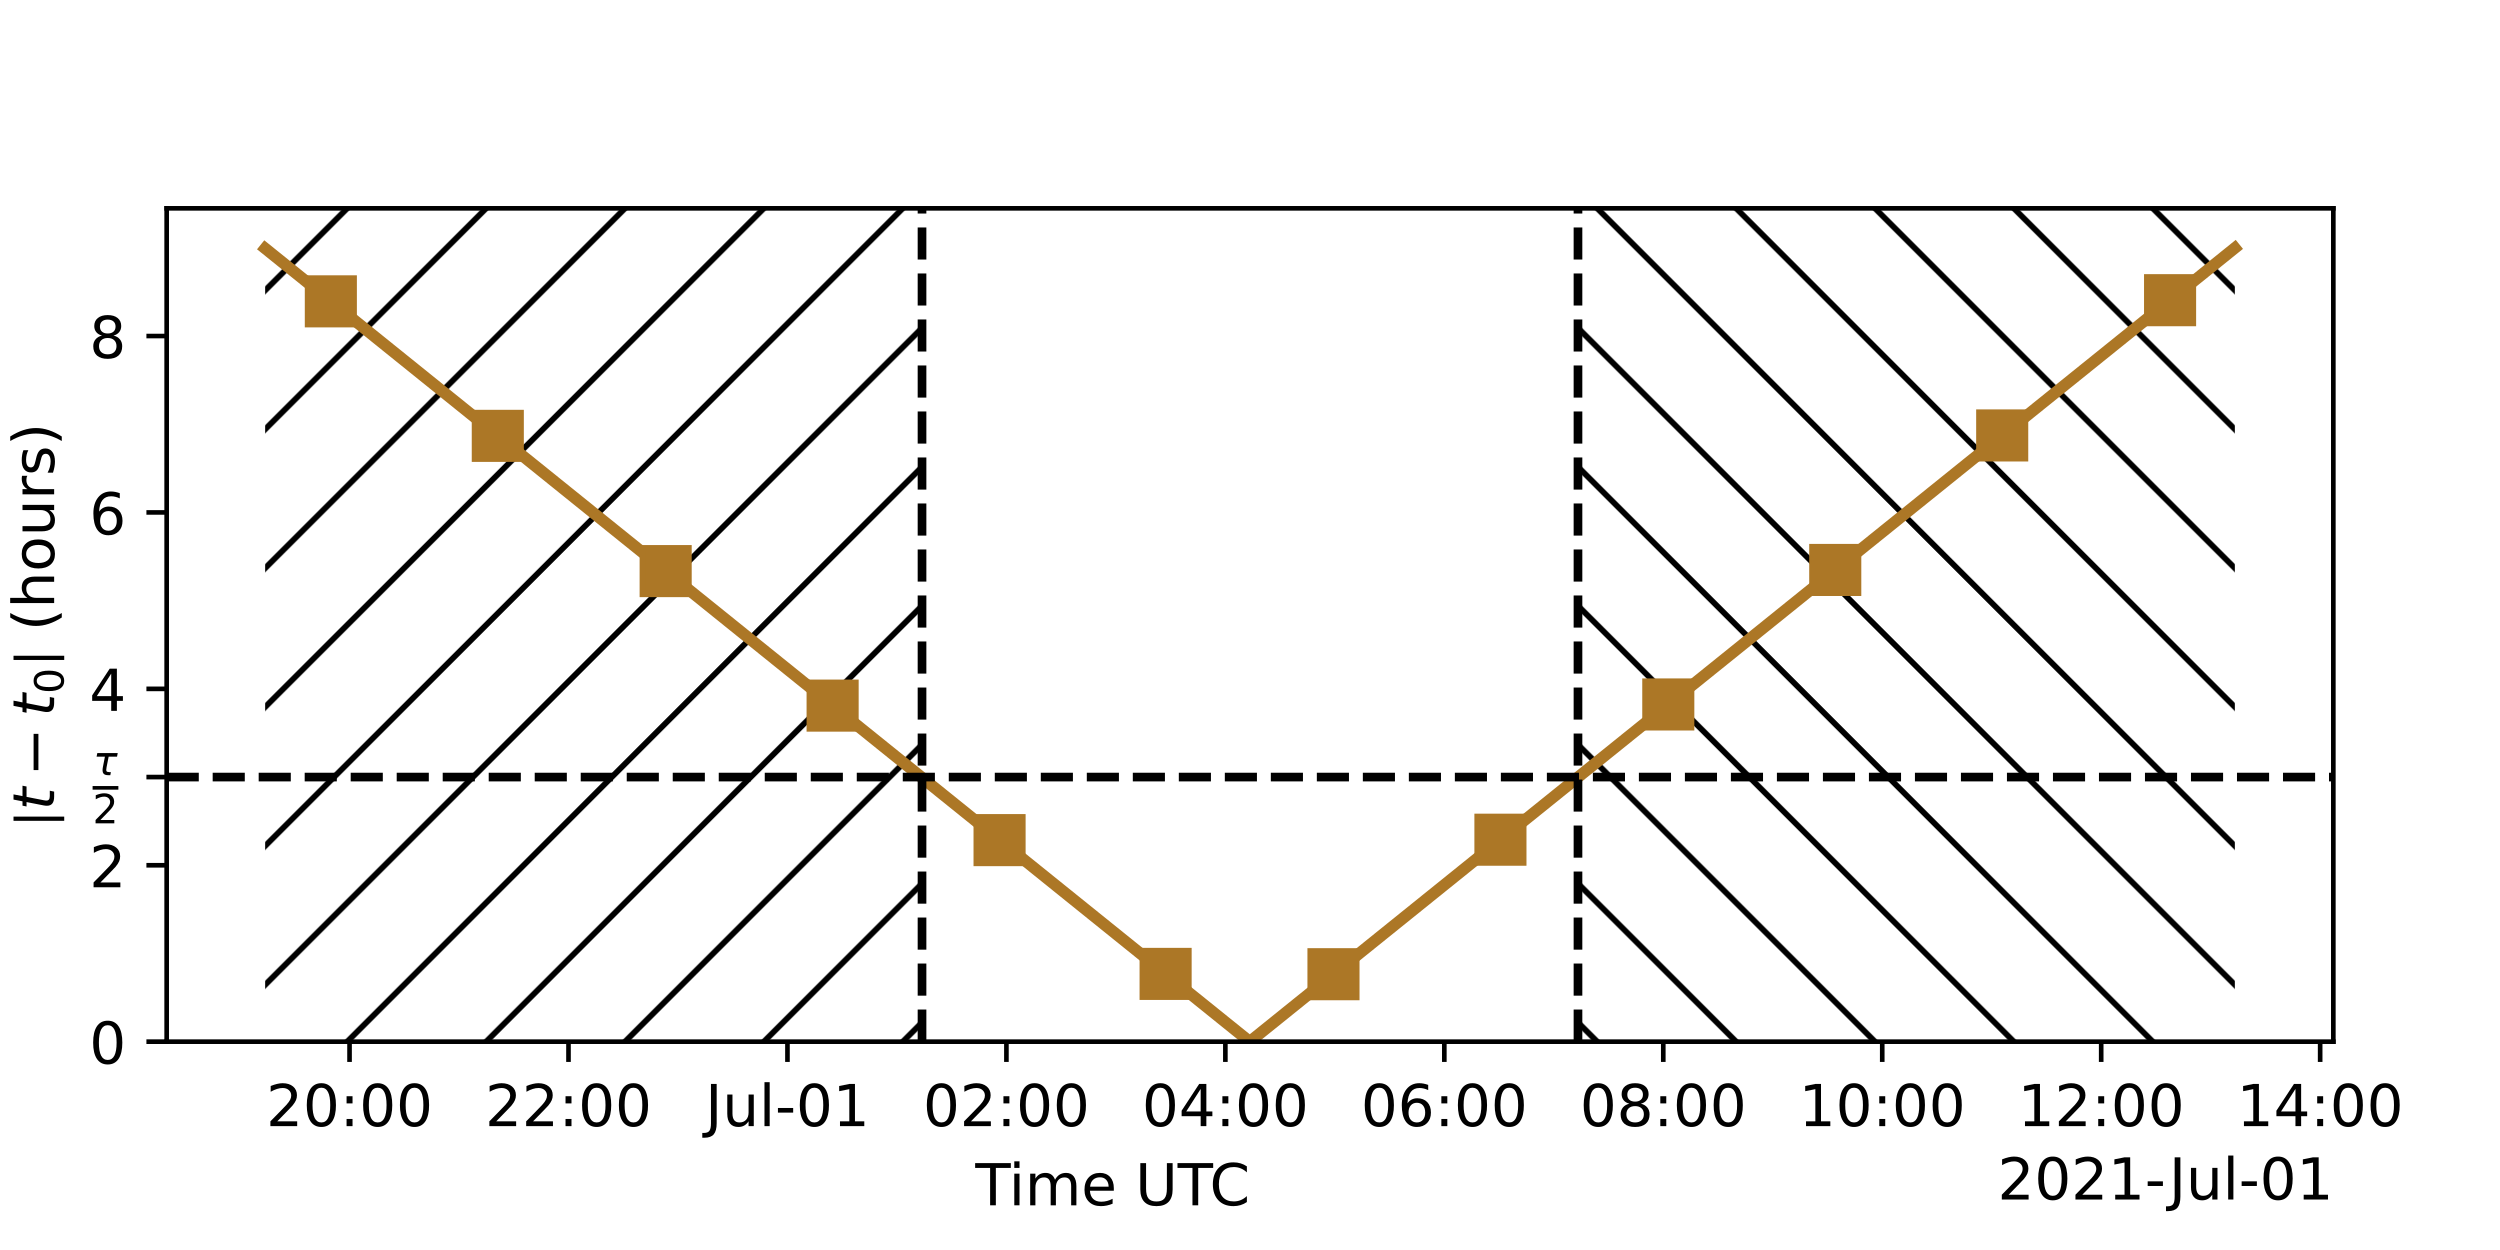
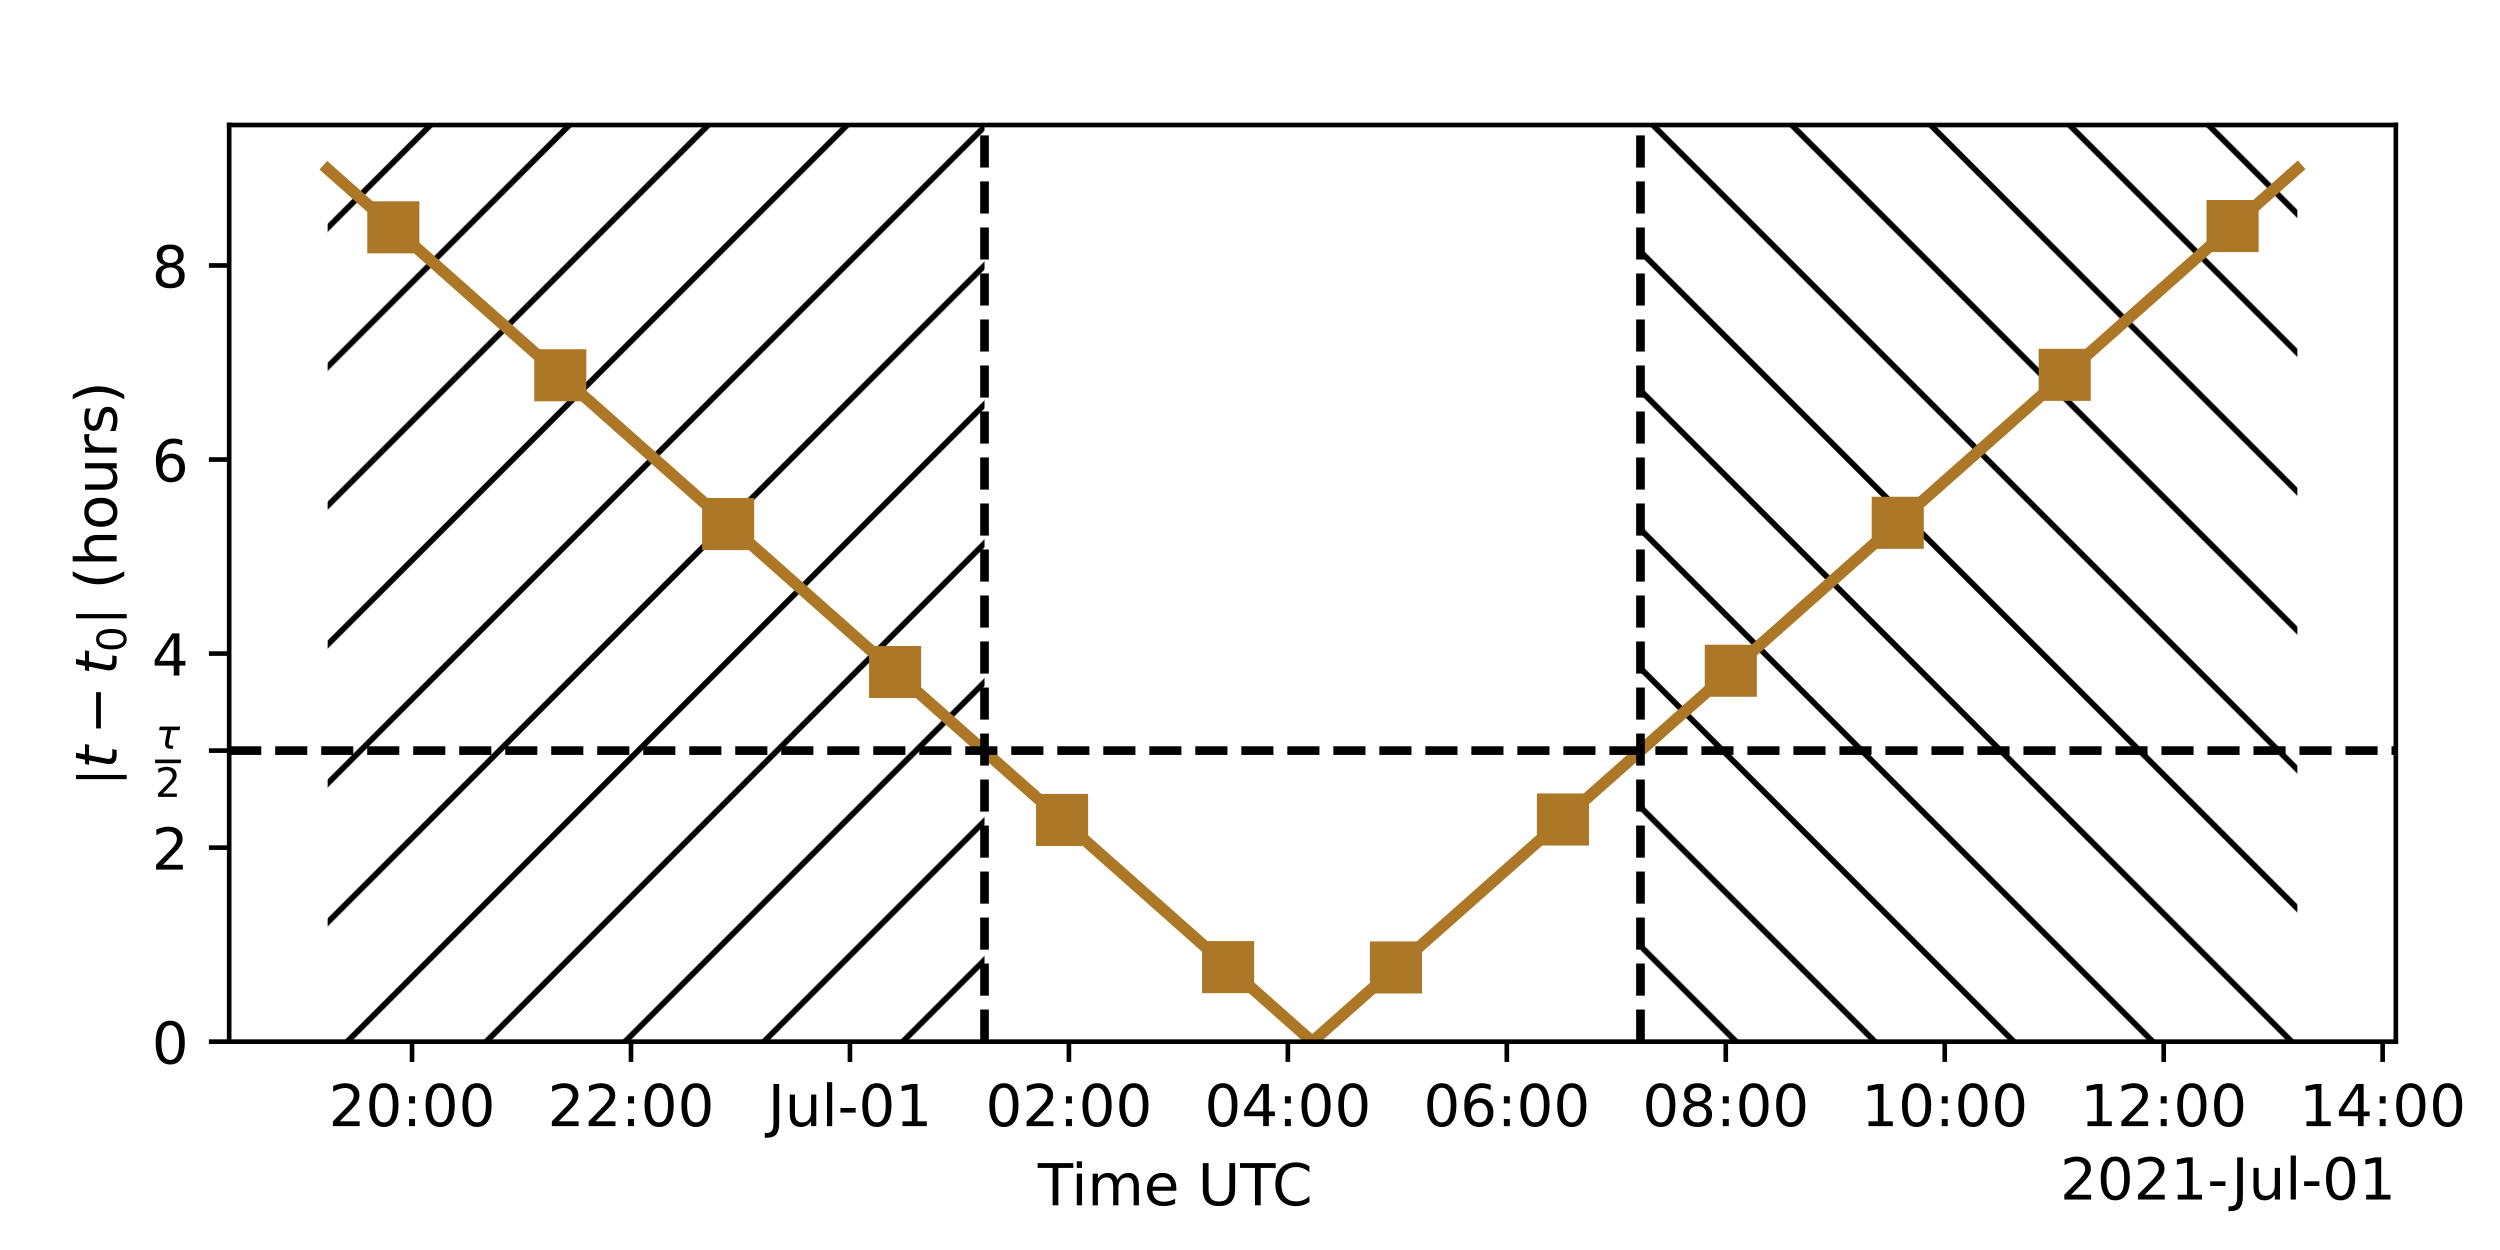
<svg xmlns="http://www.w3.org/2000/svg" xmlns:xlink="http://www.w3.org/1999/xlink" width="432pt" height="216pt" viewBox="0 0 432 216" version="1.1">
  <defs>
    <style type="text/css">*{stroke-linejoin: round; stroke-linecap: butt}</style>
  </defs>
  <g id="figure_1">
    <g id="patch_1">
      <path d="M 0 216  L 432 216  L 432 0  L 0 0  L 0 216  z " style="fill: none" />
    </g>
    <g id="axes_1">
      <g id="patch_2">
-         <path d="M 28.8 180  L 403.2 180  L 403.2 36  L 28.8 36  L 28.8 180  z " style="fill: none" />
+         <path d="M 39.6 180  L 414 180  L 414 21.6  L 39.6 21.6  L 39.6 180  z " style="fill: none" />
      </g>
      <g id="patch_3">
-         <path d="M 45.818 180  L 159.325 180  L 159.325 36  L 45.818 36  z " clip-path="url(#pe0eff1aaf1)" style="fill: url(#h8d58fe4918)" />
+         <path d="M 56.618 180  L 170.125 180  L 170.125 21.6  L 56.618 21.6  z " clip-path="url(#p0b41d9e9cd)" style="fill: url(#hbe14a83db0)" />
      </g>
      <g id="patch_4">
-         <path d="M 272.675 180  L 386.182 180  L 386.182 36  L 272.675 36  z " clip-path="url(#pe0eff1aaf1)" style="fill: url(#hcdf3a801d5)" />
+         <path d="M 283.475 180  L 396.982 180  L 396.982 21.6  L 283.475 21.6  z " clip-path="url(#p0b41d9e9cd)" style="fill: url(#h6f25ce4191)" />
      </g>
      <g id="matplotlib.axis_1">
        <g id="xtick_1">
          <g id="line2d_1">
            <defs>
-               <path id="m7af1cd511f" d="M 0 0  L 0 3.5  " style="stroke: #000000; stroke-width: 0.8" />
+               <path id="m0b6e22302d" d="M 0 0  L 0 3.5  " style="stroke: #000000; stroke-width: 0.8" />
            </defs>
            <g>
-               <use xlink:href="#m7af1cd511f" x="60.401" y="180" style="stroke: #000000; stroke-width: 0.8" />
+               <use xlink:href="#m0b6e22302d" x="71.201" y="180" style="stroke: #000000; stroke-width: 0.8" />
            </g>
          </g>
          <g id="text_1">
-             <g transform="translate(45.99133 194.5984) scale(0.1 -0.1)">
+             <g transform="translate(56.79133 194.5984) scale(0.1 -0.1)">
              <defs>
                <path id="DejaVuSans-32" d="M 1228 531  L 3431 531  L 3431 0  L 469 0  L 469 531  Q 828 903 1448 1529  Q 2069 2156 2228 2338  Q 2531 2678 2651 2914  Q 2772 3150 2772 3378  Q 2772 3750 2511 3984  Q 2250 4219 1831 4219  Q 1534 4219 1204 4116  Q 875 4013 500 3803  L 500 4441  Q 881 4594 1212 4672  Q 1544 4750 1819 4750  Q 2544 4750 2975 4387  Q 3406 4025 3406 3419  Q 3406 3131 3298 2873  Q 3191 2616 2906 2266  Q 2828 2175 2409 1742  Q 1991 1309 1228 531  z " transform="scale(0.015625)" />
                <path id="DejaVuSans-30" d="M 2034 4250  Q 1547 4250 1301 3770  Q 1056 3291 1056 2328  Q 1056 1369 1301 889  Q 1547 409 2034 409  Q 2525 409 2770 889  Q 3016 1369 3016 2328  Q 3016 3291 2770 3770  Q 2525 4250 2034 4250  z M 2034 4750  Q 2819 4750 3233 4129  Q 3647 3509 3647 2328  Q 3647 1150 3233 529  Q 2819 -91 2034 -91  Q 1250 -91 836 529  Q 422 1150 422 2328  Q 422 3509 836 4129  Q 1250 4750 2034 4750  z " transform="scale(0.015625)" />
                <path id="DejaVuSans-3a" d="M 750 794  L 1409 794  L 1409 0  L 750 0  L 750 794  z M 750 3309  L 1409 3309  L 1409 2516  L 750 2516  L 750 3309  z " transform="scale(0.015625)" />
              </defs>
              <use xlink:href="#DejaVuSans-32" />
              <use xlink:href="#DejaVuSans-30" transform="translate(63.62305 0)" />
              <use xlink:href="#DejaVuSans-3a" transform="translate(127.2461 0)" />
              <use xlink:href="#DejaVuSans-30" transform="translate(160.9375 0)" />
              <use xlink:href="#DejaVuSans-30" transform="translate(224.5605 0)" />
            </g>
          </g>
        </g>
        <g id="xtick_2">
          <g id="line2d_2">
            <g>
-               <use xlink:href="#m7af1cd511f" x="98.236" y="180" style="stroke: #000000; stroke-width: 0.8" />
+               <use xlink:href="#m0b6e22302d" x="109.036" y="180" style="stroke: #000000; stroke-width: 0.8" />
            </g>
          </g>
          <g id="text_2">
-             <g transform="translate(83.82702 194.5984) scale(0.1 -0.1)">
+             <g transform="translate(94.62702 194.5984) scale(0.1 -0.1)">
              <use xlink:href="#DejaVuSans-32" />
              <use xlink:href="#DejaVuSans-32" transform="translate(63.62305 0)" />
              <use xlink:href="#DejaVuSans-3a" transform="translate(127.2461 0)" />
              <use xlink:href="#DejaVuSans-30" transform="translate(160.9375 0)" />
              <use xlink:href="#DejaVuSans-30" transform="translate(224.5605 0)" />
            </g>
          </g>
        </g>
        <g id="xtick_3">
          <g id="line2d_3">
            <g>
-               <use xlink:href="#m7af1cd511f" x="136.072" y="180" style="stroke: #000000; stroke-width: 0.8" />
+               <use xlink:href="#m0b6e22302d" x="146.872" y="180" style="stroke: #000000; stroke-width: 0.8" />
            </g>
          </g>
          <g id="text_3">
-             <g transform="translate(121.8729 194.5984) scale(0.1 -0.1)">
+             <g transform="translate(132.6729 194.5984) scale(0.1 -0.1)">
              <defs>
                <path id="DejaVuSans-4a" d="M 628 4666  L 1259 4666  L 1259 325  Q 1259 -519 939 -900  Q 619 -1281 -91 -1281  L -331 -1281  L -331 -750  L -134 -750  Q 284 -750 456 -515  Q 628 -281 628 325  L 628 4666  z " transform="scale(0.015625)" />
                <path id="DejaVuSans-75" d="M 544 1381  L 544 3500  L 1119 3500  L 1119 1403  Q 1119 906 1312 657  Q 1506 409 1894 409  Q 2359 409 2629 706  Q 2900 1003 2900 1516  L 2900 3500  L 3475 3500  L 3475 0  L 2900 0  L 2900 538  Q 2691 219 2414 64  Q 2138 -91 1772 -91  Q 1169 -91 856 284  Q 544 659 544 1381  z M 1991 3584  L 1991 3584  z " transform="scale(0.015625)" />
                <path id="DejaVuSans-6c" d="M 603 4863  L 1178 4863  L 1178 0  L 603 0  L 603 4863  z " transform="scale(0.015625)" />
                <path id="DejaVuSans-2d" d="M 313 2009  L 1997 2009  L 1997 1497  L 313 1497  L 313 2009  z " transform="scale(0.015625)" />
                <path id="DejaVuSans-31" d="M 794 531  L 1825 531  L 1825 4091  L 703 3866  L 703 4441  L 1819 4666  L 2450 4666  L 2450 531  L 3481 531  L 3481 0  L 794 0  L 794 531  z " transform="scale(0.015625)" />
              </defs>
              <use xlink:href="#DejaVuSans-4a" />
              <use xlink:href="#DejaVuSans-75" transform="translate(29.49219 0)" />
              <use xlink:href="#DejaVuSans-6c" transform="translate(92.87109 0)" />
              <use xlink:href="#DejaVuSans-2d" transform="translate(120.6543 0)" />
              <use xlink:href="#DejaVuSans-30" transform="translate(156.7383 0)" />
              <use xlink:href="#DejaVuSans-31" transform="translate(220.3613 0)" />
            </g>
          </g>
        </g>
        <g id="xtick_4">
          <g id="line2d_4">
            <g>
-               <use xlink:href="#m7af1cd511f" x="173.908" y="180" style="stroke: #000000; stroke-width: 0.8" />
+               <use xlink:href="#m0b6e22302d" x="184.708" y="180" style="stroke: #000000; stroke-width: 0.8" />
            </g>
          </g>
          <g id="text_4">
-             <g transform="translate(159.4984 194.5984) scale(0.1 -0.1)">
+             <g transform="translate(170.2984 194.5984) scale(0.1 -0.1)">
              <use xlink:href="#DejaVuSans-30" />
              <use xlink:href="#DejaVuSans-32" transform="translate(63.62305 0)" />
              <use xlink:href="#DejaVuSans-3a" transform="translate(127.2461 0)" />
              <use xlink:href="#DejaVuSans-30" transform="translate(160.9375 0)" />
              <use xlink:href="#DejaVuSans-30" transform="translate(224.5605 0)" />
            </g>
          </g>
        </g>
        <g id="xtick_5">
          <g id="line2d_5">
            <g>
-               <use xlink:href="#m7af1cd511f" x="211.743" y="180" style="stroke: #000000; stroke-width: 0.8" />
+               <use xlink:href="#m0b6e22302d" x="222.543" y="180" style="stroke: #000000; stroke-width: 0.8" />
            </g>
          </g>
          <g id="text_5">
-             <g transform="translate(197.3341 194.5984) scale(0.1 -0.1)">
+             <g transform="translate(208.1341 194.5984) scale(0.1 -0.1)">
              <defs>
                <path id="DejaVuSans-34" d="M 2419 4116  L 825 1625  L 2419 1625  L 2419 4116  z M 2253 4666  L 3047 4666  L 3047 1625  L 3713 1625  L 3713 1100  L 3047 1100  L 3047 0  L 2419 0  L 2419 1100  L 313 1100  L 313 1709  L 2253 4666  z " transform="scale(0.015625)" />
              </defs>
              <use xlink:href="#DejaVuSans-30" />
              <use xlink:href="#DejaVuSans-34" transform="translate(63.62305 0)" />
              <use xlink:href="#DejaVuSans-3a" transform="translate(127.2461 0)" />
              <use xlink:href="#DejaVuSans-30" transform="translate(160.9375 0)" />
              <use xlink:href="#DejaVuSans-30" transform="translate(224.5605 0)" />
            </g>
          </g>
        </g>
        <g id="xtick_6">
          <g id="line2d_6">
            <g>
-               <use xlink:href="#m7af1cd511f" x="249.579" y="180" style="stroke: #000000; stroke-width: 0.8" />
+               <use xlink:href="#m0b6e22302d" x="260.379" y="180" style="stroke: #000000; stroke-width: 0.8" />
            </g>
          </g>
          <g id="text_6">
-             <g transform="translate(235.1698 194.5984) scale(0.1 -0.1)">
+             <g transform="translate(245.9698 194.5984) scale(0.1 -0.1)">
              <defs>
                <path id="DejaVuSans-36" d="M 2113 2584  Q 1688 2584 1439 2293  Q 1191 2003 1191 1497  Q 1191 994 1439 701  Q 1688 409 2113 409  Q 2538 409 2786 701  Q 3034 994 3034 1497  Q 3034 2003 2786 2293  Q 2538 2584 2113 2584  z M 3366 4563  L 3366 3988  Q 3128 4100 2886 4159  Q 2644 4219 2406 4219  Q 1781 4219 1451 3797  Q 1122 3375 1075 2522  Q 1259 2794 1537 2939  Q 1816 3084 2150 3084  Q 2853 3084 3261 2657  Q 3669 2231 3669 1497  Q 3669 778 3244 343  Q 2819 -91 2113 -91  Q 1303 -91 875 529  Q 447 1150 447 2328  Q 447 3434 972 4092  Q 1497 4750 2381 4750  Q 2619 4750 2861 4703  Q 3103 4656 3366 4563  z " transform="scale(0.015625)" />
              </defs>
              <use xlink:href="#DejaVuSans-30" />
              <use xlink:href="#DejaVuSans-36" transform="translate(63.62305 0)" />
              <use xlink:href="#DejaVuSans-3a" transform="translate(127.2461 0)" />
              <use xlink:href="#DejaVuSans-30" transform="translate(160.9375 0)" />
              <use xlink:href="#DejaVuSans-30" transform="translate(224.5605 0)" />
            </g>
          </g>
        </g>
        <g id="xtick_7">
          <g id="line2d_7">
            <g>
-               <use xlink:href="#m7af1cd511f" x="287.415" y="180" style="stroke: #000000; stroke-width: 0.8" />
+               <use xlink:href="#m0b6e22302d" x="298.215" y="180" style="stroke: #000000; stroke-width: 0.8" />
            </g>
          </g>
          <g id="text_7">
-             <g transform="translate(273.0055 194.5984) scale(0.1 -0.1)">
+             <g transform="translate(283.8055 194.5984) scale(0.1 -0.1)">
              <defs>
                <path id="DejaVuSans-38" d="M 2034 2216  Q 1584 2216 1326 1975  Q 1069 1734 1069 1313  Q 1069 891 1326 650  Q 1584 409 2034 409  Q 2484 409 2743 651  Q 3003 894 3003 1313  Q 3003 1734 2745 1975  Q 2488 2216 2034 2216  z M 1403 2484  Q 997 2584 770 2862  Q 544 3141 544 3541  Q 544 4100 942 4425  Q 1341 4750 2034 4750  Q 2731 4750 3128 4425  Q 3525 4100 3525 3541  Q 3525 3141 3298 2862  Q 3072 2584 2669 2484  Q 3125 2378 3379 2068  Q 3634 1759 3634 1313  Q 3634 634 3220 271  Q 2806 -91 2034 -91  Q 1263 -91 848 271  Q 434 634 434 1313  Q 434 1759 690 2068  Q 947 2378 1403 2484  z M 1172 3481  Q 1172 3119 1398 2916  Q 1625 2713 2034 2713  Q 2441 2713 2670 2916  Q 2900 3119 2900 3481  Q 2900 3844 2670 4047  Q 2441 4250 2034 4250  Q 1625 4250 1398 4047  Q 1172 3844 1172 3481  z " transform="scale(0.015625)" />
              </defs>
              <use xlink:href="#DejaVuSans-30" />
              <use xlink:href="#DejaVuSans-38" transform="translate(63.62305 0)" />
              <use xlink:href="#DejaVuSans-3a" transform="translate(127.2461 0)" />
              <use xlink:href="#DejaVuSans-30" transform="translate(160.9375 0)" />
              <use xlink:href="#DejaVuSans-30" transform="translate(224.5605 0)" />
            </g>
          </g>
        </g>
        <g id="xtick_8">
          <g id="line2d_8">
            <g>
-               <use xlink:href="#m7af1cd511f" x="325.251" y="180" style="stroke: #000000; stroke-width: 0.8" />
+               <use xlink:href="#m0b6e22302d" x="336.051" y="180" style="stroke: #000000; stroke-width: 0.8" />
            </g>
          </g>
          <g id="text_8">
-             <g transform="translate(310.8412 194.5984) scale(0.1 -0.1)">
+             <g transform="translate(321.6412 194.5984) scale(0.1 -0.1)">
              <use xlink:href="#DejaVuSans-31" />
              <use xlink:href="#DejaVuSans-30" transform="translate(63.62305 0)" />
              <use xlink:href="#DejaVuSans-3a" transform="translate(127.2461 0)" />
              <use xlink:href="#DejaVuSans-30" transform="translate(160.9375 0)" />
              <use xlink:href="#DejaVuSans-30" transform="translate(224.5605 0)" />
            </g>
          </g>
        </g>
        <g id="xtick_9">
          <g id="line2d_9">
            <g>
-               <use xlink:href="#m7af1cd511f" x="363.086" y="180" style="stroke: #000000; stroke-width: 0.8" />
+               <use xlink:href="#m0b6e22302d" x="373.886" y="180" style="stroke: #000000; stroke-width: 0.8" />
            </g>
          </g>
          <g id="text_9">
-             <g transform="translate(348.6769 194.5984) scale(0.1 -0.1)">
+             <g transform="translate(359.4769 194.5984) scale(0.1 -0.1)">
              <use xlink:href="#DejaVuSans-31" />
              <use xlink:href="#DejaVuSans-32" transform="translate(63.62305 0)" />
              <use xlink:href="#DejaVuSans-3a" transform="translate(127.2461 0)" />
              <use xlink:href="#DejaVuSans-30" transform="translate(160.9375 0)" />
              <use xlink:href="#DejaVuSans-30" transform="translate(224.5605 0)" />
            </g>
          </g>
        </g>
        <g id="xtick_10">
          <g id="line2d_10">
            <g>
-               <use xlink:href="#m7af1cd511f" x="400.922" y="180" style="stroke: #000000; stroke-width: 0.8" />
+               <use xlink:href="#m0b6e22302d" x="411.722" y="180" style="stroke: #000000; stroke-width: 0.8" />
            </g>
          </g>
          <g id="text_10">
-             <g transform="translate(386.5126 194.5984) scale(0.1 -0.1)">
+             <g transform="translate(397.3126 194.5984) scale(0.1 -0.1)">
              <use xlink:href="#DejaVuSans-31" />
              <use xlink:href="#DejaVuSans-34" transform="translate(63.62305 0)" />
              <use xlink:href="#DejaVuSans-3a" transform="translate(127.2461 0)" />
              <use xlink:href="#DejaVuSans-30" transform="translate(160.9375 0)" />
              <use xlink:href="#DejaVuSans-30" transform="translate(224.5605 0)" />
            </g>
          </g>
        </g>
        <g id="text_11">
-           <g transform="translate(168.5328 208.2766) scale(0.1 -0.1)">
+           <g transform="translate(179.3328 208.2766) scale(0.1 -0.1)">
            <defs>
              <path id="DejaVuSans-54" d="M -19 4666  L 3928 4666  L 3928 4134  L 2272 4134  L 2272 0  L 1638 0  L 1638 4134  L -19 4134  L -19 4666  z " transform="scale(0.015625)" />
              <path id="DejaVuSans-69" d="M 603 3500  L 1178 3500  L 1178 0  L 603 0  L 603 3500  z M 603 4863  L 1178 4863  L 1178 4134  L 603 4134  L 603 4863  z " transform="scale(0.015625)" />
              <path id="DejaVuSans-6d" d="M 3328 2828  Q 3544 3216 3844 3400  Q 4144 3584 4550 3584  Q 5097 3584 5394 3201  Q 5691 2819 5691 2113  L 5691 0  L 5113 0  L 5113 2094  Q 5113 2597 4934 2840  Q 4756 3084 4391 3084  Q 3944 3084 3684 2787  Q 3425 2491 3425 1978  L 3425 0  L 2847 0  L 2847 2094  Q 2847 2600 2669 2842  Q 2491 3084 2119 3084  Q 1678 3084 1418 2786  Q 1159 2488 1159 1978  L 1159 0  L 581 0  L 581 3500  L 1159 3500  L 1159 2956  Q 1356 3278 1631 3431  Q 1906 3584 2284 3584  Q 2666 3584 2933 3390  Q 3200 3197 3328 2828  z " transform="scale(0.015625)" />
              <path id="DejaVuSans-65" d="M 3597 1894  L 3597 1613  L 953 1613  Q 991 1019 1311 708  Q 1631 397 2203 397  Q 2534 397 2845 478  Q 3156 559 3463 722  L 3463 178  Q 3153 47 2828 -22  Q 2503 -91 2169 -91  Q 1331 -91 842 396  Q 353 884 353 1716  Q 353 2575 817 3079  Q 1281 3584 2069 3584  Q 2775 3584 3186 3129  Q 3597 2675 3597 1894  z M 3022 2063  Q 3016 2534 2758 2815  Q 2500 3097 2075 3097  Q 1594 3097 1305 2825  Q 1016 2553 972 2059  L 3022 2063  z " transform="scale(0.015625)" />
              <path id="DejaVuSans-20" transform="scale(0.015625)" />
              <path id="DejaVuSans-55" d="M 556 4666  L 1191 4666  L 1191 1831  Q 1191 1081 1462 751  Q 1734 422 2344 422  Q 2950 422 3222 751  Q 3494 1081 3494 1831  L 3494 4666  L 4128 4666  L 4128 1753  Q 4128 841 3676 375  Q 3225 -91 2344 -91  Q 1459 -91 1007 375  Q 556 841 556 1753  L 556 4666  z " transform="scale(0.015625)" />
              <path id="DejaVuSans-43" d="M 4122 4306  L 4122 3641  Q 3803 3938 3442 4084  Q 3081 4231 2675 4231  Q 1875 4231 1450 3742  Q 1025 3253 1025 2328  Q 1025 1406 1450 917  Q 1875 428 2675 428  Q 3081 428 3442 575  Q 3803 722 4122 1019  L 4122 359  Q 3791 134 3420 21  Q 3050 -91 2638 -91  Q 1578 -91 968 557  Q 359 1206 359 2328  Q 359 3453 968 4101  Q 1578 4750 2638 4750  Q 3056 4750 3426 4639  Q 3797 4528 4122 4306  z " transform="scale(0.015625)" />
            </defs>
            <use xlink:href="#DejaVuSans-54" />
            <use xlink:href="#DejaVuSans-69" transform="translate(57.95898 0)" />
            <use xlink:href="#DejaVuSans-6d" transform="translate(85.74219 0)" />
            <use xlink:href="#DejaVuSans-65" transform="translate(183.1543 0)" />
            <use xlink:href="#DejaVuSans-20" transform="translate(244.6777 0)" />
            <use xlink:href="#DejaVuSans-55" transform="translate(276.4648 0)" />
            <use xlink:href="#DejaVuSans-54" transform="translate(349.6582 0)" />
            <use xlink:href="#DejaVuSans-43" transform="translate(404.8672 0)" />
          </g>
        </g>
        <g id="text_12">
-           <g transform="translate(345.1812 207.2766) scale(0.1 -0.1)">
+           <g transform="translate(355.9812 207.2766) scale(0.1 -0.1)">
            <use xlink:href="#DejaVuSans-32" />
            <use xlink:href="#DejaVuSans-30" transform="translate(63.62305 0)" />
            <use xlink:href="#DejaVuSans-32" transform="translate(127.2461 0)" />
            <use xlink:href="#DejaVuSans-31" transform="translate(190.8691 0)" />
            <use xlink:href="#DejaVuSans-2d" transform="translate(254.4922 0)" />
            <use xlink:href="#DejaVuSans-4a" transform="translate(296.2012 0)" />
            <use xlink:href="#DejaVuSans-75" transform="translate(325.6934 0)" />
            <use xlink:href="#DejaVuSans-6c" transform="translate(389.0723 0)" />
            <use xlink:href="#DejaVuSans-2d" transform="translate(416.8555 0)" />
            <use xlink:href="#DejaVuSans-30" transform="translate(452.9395 0)" />
            <use xlink:href="#DejaVuSans-31" transform="translate(516.5625 0)" />
          </g>
        </g>
      </g>
      <g id="matplotlib.axis_2">
        <g id="ytick_1">
          <g id="line2d_11">
            <defs>
-               <path id="md6e48fe39d" d="M 0 0  L -3.5 0  " style="stroke: #000000; stroke-width: 0.8" />
+               <path id="m669a3bffdc" d="M 0 0  L -3.5 0  " style="stroke: #000000; stroke-width: 0.8" />
            </defs>
            <g>
-               <use xlink:href="#md6e48fe39d" x="28.8" y="180" style="stroke: #000000; stroke-width: 0.8" />
+               <use xlink:href="#m669a3bffdc" x="39.6" y="180" style="stroke: #000000; stroke-width: 0.8" />
            </g>
          </g>
          <g id="text_13">
-             <g transform="translate(15.4375 183.7992) scale(0.1 -0.1)">
+             <g transform="translate(26.2375 183.7992) scale(0.1 -0.1)">
              <use xlink:href="#DejaVuSans-30" />
            </g>
          </g>
        </g>
        <g id="ytick_2">
          <g id="line2d_12">
            <g>
-               <use xlink:href="#md6e48fe39d" x="28.8" y="149.517" style="stroke: #000000; stroke-width: 0.8" />
+               <use xlink:href="#m669a3bffdc" x="39.6" y="146.469" style="stroke: #000000; stroke-width: 0.8" />
            </g>
          </g>
          <g id="text_14">
-             <g transform="translate(15.4375 153.3162) scale(0.1 -0.1)">
+             <g transform="translate(26.2375 150.2679) scale(0.1 -0.1)">
              <use xlink:href="#DejaVuSans-32" />
            </g>
          </g>
        </g>
        <g id="ytick_3">
          <g id="line2d_13">
            <g>
-               <use xlink:href="#md6e48fe39d" x="28.8" y="119.034" style="stroke: #000000; stroke-width: 0.8" />
+               <use xlink:href="#m669a3bffdc" x="39.6" y="112.937" style="stroke: #000000; stroke-width: 0.8" />
            </g>
          </g>
          <g id="text_15">
-             <g transform="translate(15.4375 122.8331) scale(0.1 -0.1)">
+             <g transform="translate(26.2375 116.7365) scale(0.1 -0.1)">
              <use xlink:href="#DejaVuSans-34" />
            </g>
          </g>
        </g>
        <g id="ytick_4">
          <g id="line2d_14">
            <g>
-               <use xlink:href="#md6e48fe39d" x="28.8" y="88.551" style="stroke: #000000; stroke-width: 0.8" />
+               <use xlink:href="#m669a3bffdc" x="39.6" y="79.406" style="stroke: #000000; stroke-width: 0.8" />
            </g>
          </g>
          <g id="text_16">
-             <g transform="translate(15.4375 92.35008) scale(0.1 -0.1)">
+             <g transform="translate(26.2375 83.20517) scale(0.1 -0.1)">
              <use xlink:href="#DejaVuSans-36" />
            </g>
          </g>
        </g>
        <g id="ytick_5">
          <g id="line2d_15">
            <g>
-               <use xlink:href="#md6e48fe39d" x="28.8" y="58.068" style="stroke: #000000; stroke-width: 0.8" />
+               <use xlink:href="#m669a3bffdc" x="39.6" y="45.875" style="stroke: #000000; stroke-width: 0.8" />
            </g>
          </g>
          <g id="text_17">
-             <g transform="translate(15.4375 61.86704) scale(0.1 -0.1)">
+             <g transform="translate(26.2375 49.67382) scale(0.1 -0.1)">
              <use xlink:href="#DejaVuSans-38" />
            </g>
          </g>
        </g>
        <g id="ytick_6">
          <g id="line2d_16">
            <g>
-               <use xlink:href="#md6e48fe39d" x="28.8" y="134.275" style="stroke: #000000; stroke-width: 0.8" />
+               <use xlink:href="#m669a3bffdc" x="39.6" y="129.703" style="stroke: #000000; stroke-width: 0.8" />
            </g>
          </g>
          <g id="text_18">
-             <g transform="translate(16 138.4254) scale(0.1 -0.1)">
+             <g transform="translate(26.8 133.853) scale(0.1 -0.1)">
              <defs>
                <path id="DejaVuSans-Oblique-3c4" d="M 2103 638  Q 2188 488 2525 488  L 2800 488  L 2706 0  L 2363 0  Q 1800 0 1600 300  Q 1403 606 1534 1269  L 1856 2925  L 541 2925  L 653 3500  L 3881 3500  L 3769 2925  L 2444 2925  L 2113 1234  Q 2025 781 2103 638  z " transform="scale(0.015625)" />
              </defs>
              <use xlink:href="#DejaVuSans-Oblique-3c4" transform="translate(1 44.71875) scale(0.7)" />
              <use xlink:href="#DejaVuSans-32" transform="translate(0 -38.48438) scale(0.7)" />
              <path d="M 0 19.719  L 0 25.969  L 44.536 25.969  L 44.536 19.719  L 0 19.719  z " />
            </g>
          </g>
        </g>
        <g id="text_19">
-           <g transform="translate(9.357812 142.95) rotate(-90) scale(0.1 -0.1)">
+           <g transform="translate(20.15781 135.75) rotate(-90) scale(0.1 -0.1)">
            <defs>
              <path id="DejaVuSans-7c" d="M 1344 4891  L 1344 -1509  L 813 -1509  L 813 4891  L 1344 4891  z " transform="scale(0.015625)" />
              <path id="DejaVuSans-Oblique-74" d="M 2706 3500  L 2619 3053  L 1472 3053  L 1100 1153  Q 1081 1047 1072 975  Q 1063 903 1063 863  Q 1063 663 1183 572  Q 1303 481 1569 481  L 2150 481  L 2053 0  L 1503 0  Q 991 0 739 200  Q 488 400 488 806  Q 488 878 497 964  Q 506 1050 525 1153  L 897 3053  L 409 3053  L 500 3500  L 978 3500  L 1172 4494  L 1747 4494  L 1556 3500  L 2706 3500  z " transform="scale(0.015625)" />
              <path id="DejaVuSans-2212" d="M 678 2272  L 4684 2272  L 4684 1741  L 678 1741  L 678 2272  z " transform="scale(0.015625)" />
              <path id="DejaVuSans-28" d="M 1984 4856  Q 1566 4138 1362 3434  Q 1159 2731 1159 2009  Q 1159 1288 1364 580  Q 1569 -128 1984 -844  L 1484 -844  Q 1016 -109 783 600  Q 550 1309 550 2009  Q 550 2706 781 3412  Q 1013 4119 1484 4856  L 1984 4856  z " transform="scale(0.015625)" />
              <path id="DejaVuSans-68" d="M 3513 2113  L 3513 0  L 2938 0  L 2938 2094  Q 2938 2591 2744 2837  Q 2550 3084 2163 3084  Q 1697 3084 1428 2787  Q 1159 2491 1159 1978  L 1159 0  L 581 0  L 581 4863  L 1159 4863  L 1159 2956  Q 1366 3272 1645 3428  Q 1925 3584 2291 3584  Q 2894 3584 3203 3211  Q 3513 2838 3513 2113  z " transform="scale(0.015625)" />
              <path id="DejaVuSans-6f" d="M 1959 3097  Q 1497 3097 1228 2736  Q 959 2375 959 1747  Q 959 1119 1226 758  Q 1494 397 1959 397  Q 2419 397 2687 759  Q 2956 1122 2956 1747  Q 2956 2369 2687 2733  Q 2419 3097 1959 3097  z M 1959 3584  Q 2709 3584 3137 3096  Q 3566 2609 3566 1747  Q 3566 888 3137 398  Q 2709 -91 1959 -91  Q 1206 -91 779 398  Q 353 888 353 1747  Q 353 2609 779 3096  Q 1206 3584 1959 3584  z " transform="scale(0.015625)" />
              <path id="DejaVuSans-72" d="M 2631 2963  Q 2534 3019 2420 3045  Q 2306 3072 2169 3072  Q 1681 3072 1420 2755  Q 1159 2438 1159 1844  L 1159 0  L 581 0  L 581 3500  L 1159 3500  L 1159 2956  Q 1341 3275 1631 3429  Q 1922 3584 2338 3584  Q 2397 3584 2469 3576  Q 2541 3569 2628 3553  L 2631 2963  z " transform="scale(0.015625)" />
              <path id="DejaVuSans-73" d="M 2834 3397  L 2834 2853  Q 2591 2978 2328 3040  Q 2066 3103 1784 3103  Q 1356 3103 1142 2972  Q 928 2841 928 2578  Q 928 2378 1081 2264  Q 1234 2150 1697 2047  L 1894 2003  Q 2506 1872 2764 1633  Q 3022 1394 3022 966  Q 3022 478 2636 193  Q 2250 -91 1575 -91  Q 1294 -91 989 -36  Q 684 19 347 128  L 347 722  Q 666 556 975 473  Q 1284 391 1588 391  Q 1994 391 2212 530  Q 2431 669 2431 922  Q 2431 1156 2273 1281  Q 2116 1406 1581 1522  L 1381 1569  Q 847 1681 609 1914  Q 372 2147 372 2553  Q 372 3047 722 3315  Q 1072 3584 1716 3584  Q 2034 3584 2315 3537  Q 2597 3491 2834 3397  z " transform="scale(0.015625)" />
              <path id="DejaVuSans-29" d="M 513 4856  L 1013 4856  Q 1481 4119 1714 3412  Q 1947 2706 1947 2009  Q 1947 1309 1714 600  Q 1481 -109 1013 -844  L 513 -844  Q 928 -128 1133 580  Q 1338 1288 1338 2009  Q 1338 2731 1133 3434  Q 928 4138 513 4856  z " transform="scale(0.015625)" />
            </defs>
            <use xlink:href="#DejaVuSans-7c" transform="translate(0 3.270313) scale(0.876203)" />
            <use xlink:href="#DejaVuSans-Oblique-74" transform="translate(29.51683 0.015625)" />
            <use xlink:href="#DejaVuSans-2212" transform="translate(88.20824 0.015625)" />
            <use xlink:href="#DejaVuSans-Oblique-74" transform="translate(191.4797 0.015625)" />
            <use xlink:href="#DejaVuSans-30" transform="translate(230.6887 -16.39062) scale(0.7)" />
            <use xlink:href="#DejaVuSans-7c" transform="translate(277.9592 3.270313) scale(0.876203)" />
            <use xlink:href="#DejaVuSans-20" transform="translate(307.476 0.015625)" />
            <use xlink:href="#DejaVuSans-28" transform="translate(339.2632 0.015625)" />
            <use xlink:href="#DejaVuSans-68" transform="translate(378.2768 0.015625)" />
            <use xlink:href="#DejaVuSans-6f" transform="translate(441.6557 0.015625)" />
            <use xlink:href="#DejaVuSans-75" transform="translate(502.8374 0.015625)" />
            <use xlink:href="#DejaVuSans-72" transform="translate(566.2163 0.015625)" />
            <use xlink:href="#DejaVuSans-73" transform="translate(607.3296 0.015625)" />
            <use xlink:href="#DejaVuSans-29" transform="translate(659.4292 0.015625)" />
          </g>
        </g>
      </g>
      <g id="line2d_17">
-         <path d="M 45.818 42.928  L 215.921 179.975  L 216.394 179.649  L 386.182 42.856  L 386.182 42.856  " clip-path="url(#pe0eff1aaf1)" style="fill: none; stroke: #ac7726; stroke-width: 2; stroke-linecap: square" />
+         <path d="M 56.618 29.221  L 226.721 179.972  L 227.194 179.613  L 396.982 29.142  L 396.982 29.142  " clip-path="url(#p0b41d9e9cd)" style="fill: none; stroke: #ac7726; stroke-width: 2; stroke-linecap: square" />
        <defs>
-           <path id="mf9fa21e0fa" d="M -4 4  L 4 4  L 4 -4  L -4 -4  z " style="stroke: #ac7726; stroke-linejoin: miter" />
+           <path id="m77cea3c6fd" d="M -4 4  L 4 4  L 4 -4  L -4 -4  z " style="stroke: #ac7726; stroke-linejoin: miter" />
        </defs>
-         <g clip-path="url(#pe0eff1aaf1)">
-           <use xlink:href="#mf9fa21e0fa" x="57.169" y="52.073" style="fill: #ac7726; stroke: #ac7726; stroke-linejoin: miter" />
-           <use xlink:href="#mf9fa21e0fa" x="86.019" y="75.316" style="fill: #ac7726; stroke: #ac7726; stroke-linejoin: miter" />
-           <use xlink:href="#mf9fa21e0fa" x="115.026" y="98.686" style="fill: #ac7726; stroke: #ac7726; stroke-linejoin: miter" />
-           <use xlink:href="#mf9fa21e0fa" x="143.876" y="121.93" style="fill: #ac7726; stroke: #ac7726; stroke-linejoin: miter" />
-           <use xlink:href="#mf9fa21e0fa" x="172.725" y="145.173" style="fill: #ac7726; stroke: #ac7726; stroke-linejoin: miter" />
-           <use xlink:href="#mf9fa21e0fa" x="201.417" y="168.289" style="fill: #ac7726; stroke: #ac7726; stroke-linejoin: miter" />
-           <use xlink:href="#mf9fa21e0fa" x="230.425" y="168.344" style="fill: #ac7726; stroke: #ac7726; stroke-linejoin: miter" />
-           <use xlink:href="#mf9fa21e0fa" x="259.275" y="145.101" style="fill: #ac7726; stroke: #ac7726; stroke-linejoin: miter" />
-           <use xlink:href="#mf9fa21e0fa" x="288.282" y="121.731" style="fill: #ac7726; stroke: #ac7726; stroke-linejoin: miter" />
-           <use xlink:href="#mf9fa21e0fa" x="317.132" y="98.487" style="fill: #ac7726; stroke: #ac7726; stroke-linejoin: miter" />
-           <use xlink:href="#mf9fa21e0fa" x="345.981" y="75.244" style="fill: #ac7726; stroke: #ac7726; stroke-linejoin: miter" />
-           <use xlink:href="#mf9fa21e0fa" x="374.989" y="51.874" style="fill: #ac7726; stroke: #ac7726; stroke-linejoin: miter" />
+         <g clip-path="url(#p0b41d9e9cd)">
+           <use xlink:href="#m77cea3c6fd" x="67.969" y="39.28" style="fill: #ac7726; stroke: #ac7726; stroke-linejoin: miter" />
+           <use xlink:href="#m77cea3c6fd" x="96.819" y="64.848" style="fill: #ac7726; stroke: #ac7726; stroke-linejoin: miter" />
+           <use xlink:href="#m77cea3c6fd" x="125.826" y="90.555" style="fill: #ac7726; stroke: #ac7726; stroke-linejoin: miter" />
+           <use xlink:href="#m77cea3c6fd" x="154.676" y="116.123" style="fill: #ac7726; stroke: #ac7726; stroke-linejoin: miter" />
+           <use xlink:href="#m77cea3c6fd" x="183.525" y="141.69" style="fill: #ac7726; stroke: #ac7726; stroke-linejoin: miter" />
+           <use xlink:href="#m77cea3c6fd" x="212.217" y="167.118" style="fill: #ac7726; stroke: #ac7726; stroke-linejoin: miter" />
+           <use xlink:href="#m77cea3c6fd" x="241.225" y="167.179" style="fill: #ac7726; stroke: #ac7726; stroke-linejoin: miter" />
+           <use xlink:href="#m77cea3c6fd" x="270.075" y="141.611" style="fill: #ac7726; stroke: #ac7726; stroke-linejoin: miter" />
+           <use xlink:href="#m77cea3c6fd" x="299.082" y="115.904" style="fill: #ac7726; stroke: #ac7726; stroke-linejoin: miter" />
+           <use xlink:href="#m77cea3c6fd" x="327.932" y="90.336" style="fill: #ac7726; stroke: #ac7726; stroke-linejoin: miter" />
+           <use xlink:href="#m77cea3c6fd" x="356.781" y="64.769" style="fill: #ac7726; stroke: #ac7726; stroke-linejoin: miter" />
+           <use xlink:href="#m77cea3c6fd" x="385.789" y="39.061" style="fill: #ac7726; stroke: #ac7726; stroke-linejoin: miter" />
        </g>
      </g>
      <g id="line2d_18">
-         <path d="M 28.8 134.275  L 403.2 134.275  " clip-path="url(#pe0eff1aaf1)" style="fill: none; stroke-dasharray: 5.55,2.4; stroke-dashoffset: 0; stroke: #000000; stroke-width: 1.5" />
+         <path d="M 39.6 129.703  L 414 129.703  " clip-path="url(#p0b41d9e9cd)" style="fill: none; stroke-dasharray: 5.55,2.4; stroke-dashoffset: 0; stroke: #000000; stroke-width: 1.5" />
      </g>
      <g id="line2d_19">
-         <path d="M 159.325 180  L 159.325 36  " clip-path="url(#pe0eff1aaf1)" style="fill: none; stroke-dasharray: 5.55,2.4; stroke-dashoffset: 0; stroke: #000000; stroke-width: 1.5" />
+         <path d="M 170.125 180  L 170.125 21.6  " clip-path="url(#p0b41d9e9cd)" style="fill: none; stroke-dasharray: 5.55,2.4; stroke-dashoffset: 0; stroke: #000000; stroke-width: 1.5" />
      </g>
      <g id="line2d_20">
-         <path d="M 272.675 180  L 272.675 36  " clip-path="url(#pe0eff1aaf1)" style="fill: none; stroke-dasharray: 5.55,2.4; stroke-dashoffset: 0; stroke: #000000; stroke-width: 1.5" />
+         <path d="M 283.475 180  L 283.475 21.6  " clip-path="url(#p0b41d9e9cd)" style="fill: none; stroke-dasharray: 5.55,2.4; stroke-dashoffset: 0; stroke: #000000; stroke-width: 1.5" />
      </g>
      <g id="patch_5">
-         <path d="M 28.8 180  L 28.8 36  " style="fill: none; stroke: #000000; stroke-width: 0.8; stroke-linejoin: miter; stroke-linecap: square" />
+         <path d="M 39.6 180  L 39.6 21.6  " style="fill: none; stroke: #000000; stroke-width: 0.8; stroke-linejoin: miter; stroke-linecap: square" />
      </g>
      <g id="patch_6">
-         <path d="M 403.2 180  L 403.2 36  " style="fill: none; stroke: #000000; stroke-width: 0.8; stroke-linejoin: miter; stroke-linecap: square" />
+         <path d="M 414 180  L 414 21.6  " style="fill: none; stroke: #000000; stroke-width: 0.8; stroke-linejoin: miter; stroke-linecap: square" />
      </g>
      <g id="patch_7">
-         <path d="M 28.8 180  L 403.2 180  " style="fill: none; stroke: #000000; stroke-width: 0.8; stroke-linejoin: miter; stroke-linecap: square" />
+         <path d="M 39.6 180  L 414 180  " style="fill: none; stroke: #000000; stroke-width: 0.8; stroke-linejoin: miter; stroke-linecap: square" />
      </g>
      <g id="patch_8">
-         <path d="M 28.8 36  L 403.2 36  " style="fill: none; stroke: #000000; stroke-width: 0.8; stroke-linejoin: miter; stroke-linecap: square" />
+         <path d="M 39.6 21.6  L 414 21.6  " style="fill: none; stroke: #000000; stroke-width: 0.8; stroke-linejoin: miter; stroke-linecap: square" />
      </g>
    </g>
  </g>
  <defs>
-     <clipPath id="pe0eff1aaf1">
-       <rect x="28.8" y="36" width="374.4" height="144" />
+     <clipPath id="p0b41d9e9cd">
+       <rect x="39.6" y="21.6" width="374.4" height="158.4" />
    </clipPath>
  </defs>
  <defs>
-     <pattern id="h8d58fe4918" patternUnits="userSpaceOnUse" x="0" y="0" width="72" height="72">
+     <pattern id="hbe14a83db0" patternUnits="userSpaceOnUse" x="0" y="0" width="72" height="72">
      <rect x="0" y="0" width="73" height="73" fill="none" />
      <path d="M -36 36  L 36 -36  M -24 48  L 48 -24  M -12 60  L 60 -12  M 0 72  L 72 0  M 12 84  L 84 12  M 24 96  L 96 24  M 36 108  L 108 36  " style="fill: #000000; stroke: #000000; stroke-width: 1.0; stroke-linecap: butt; stroke-linejoin: miter" />
    </pattern>
-     <pattern id="hcdf3a801d5" patternUnits="userSpaceOnUse" x="0" y="0" width="72" height="72">
+     <pattern id="h6f25ce4191" patternUnits="userSpaceOnUse" x="0" y="0" width="72" height="72">
      <rect x="0" y="0" width="73" height="73" fill="none" />
      <path d="M -36 36  L 36 108  M -24 24  L 48 96  M -12 12  L 60 84  M 0 0  L 72 72  M 12 -12  L 84 60  M 24 -24  L 96 48  M 36 -36  L 108 36  " style="fill: #000000; stroke: #000000; stroke-width: 1.0; stroke-linecap: butt; stroke-linejoin: miter" />
    </pattern>
  </defs>
</svg>
